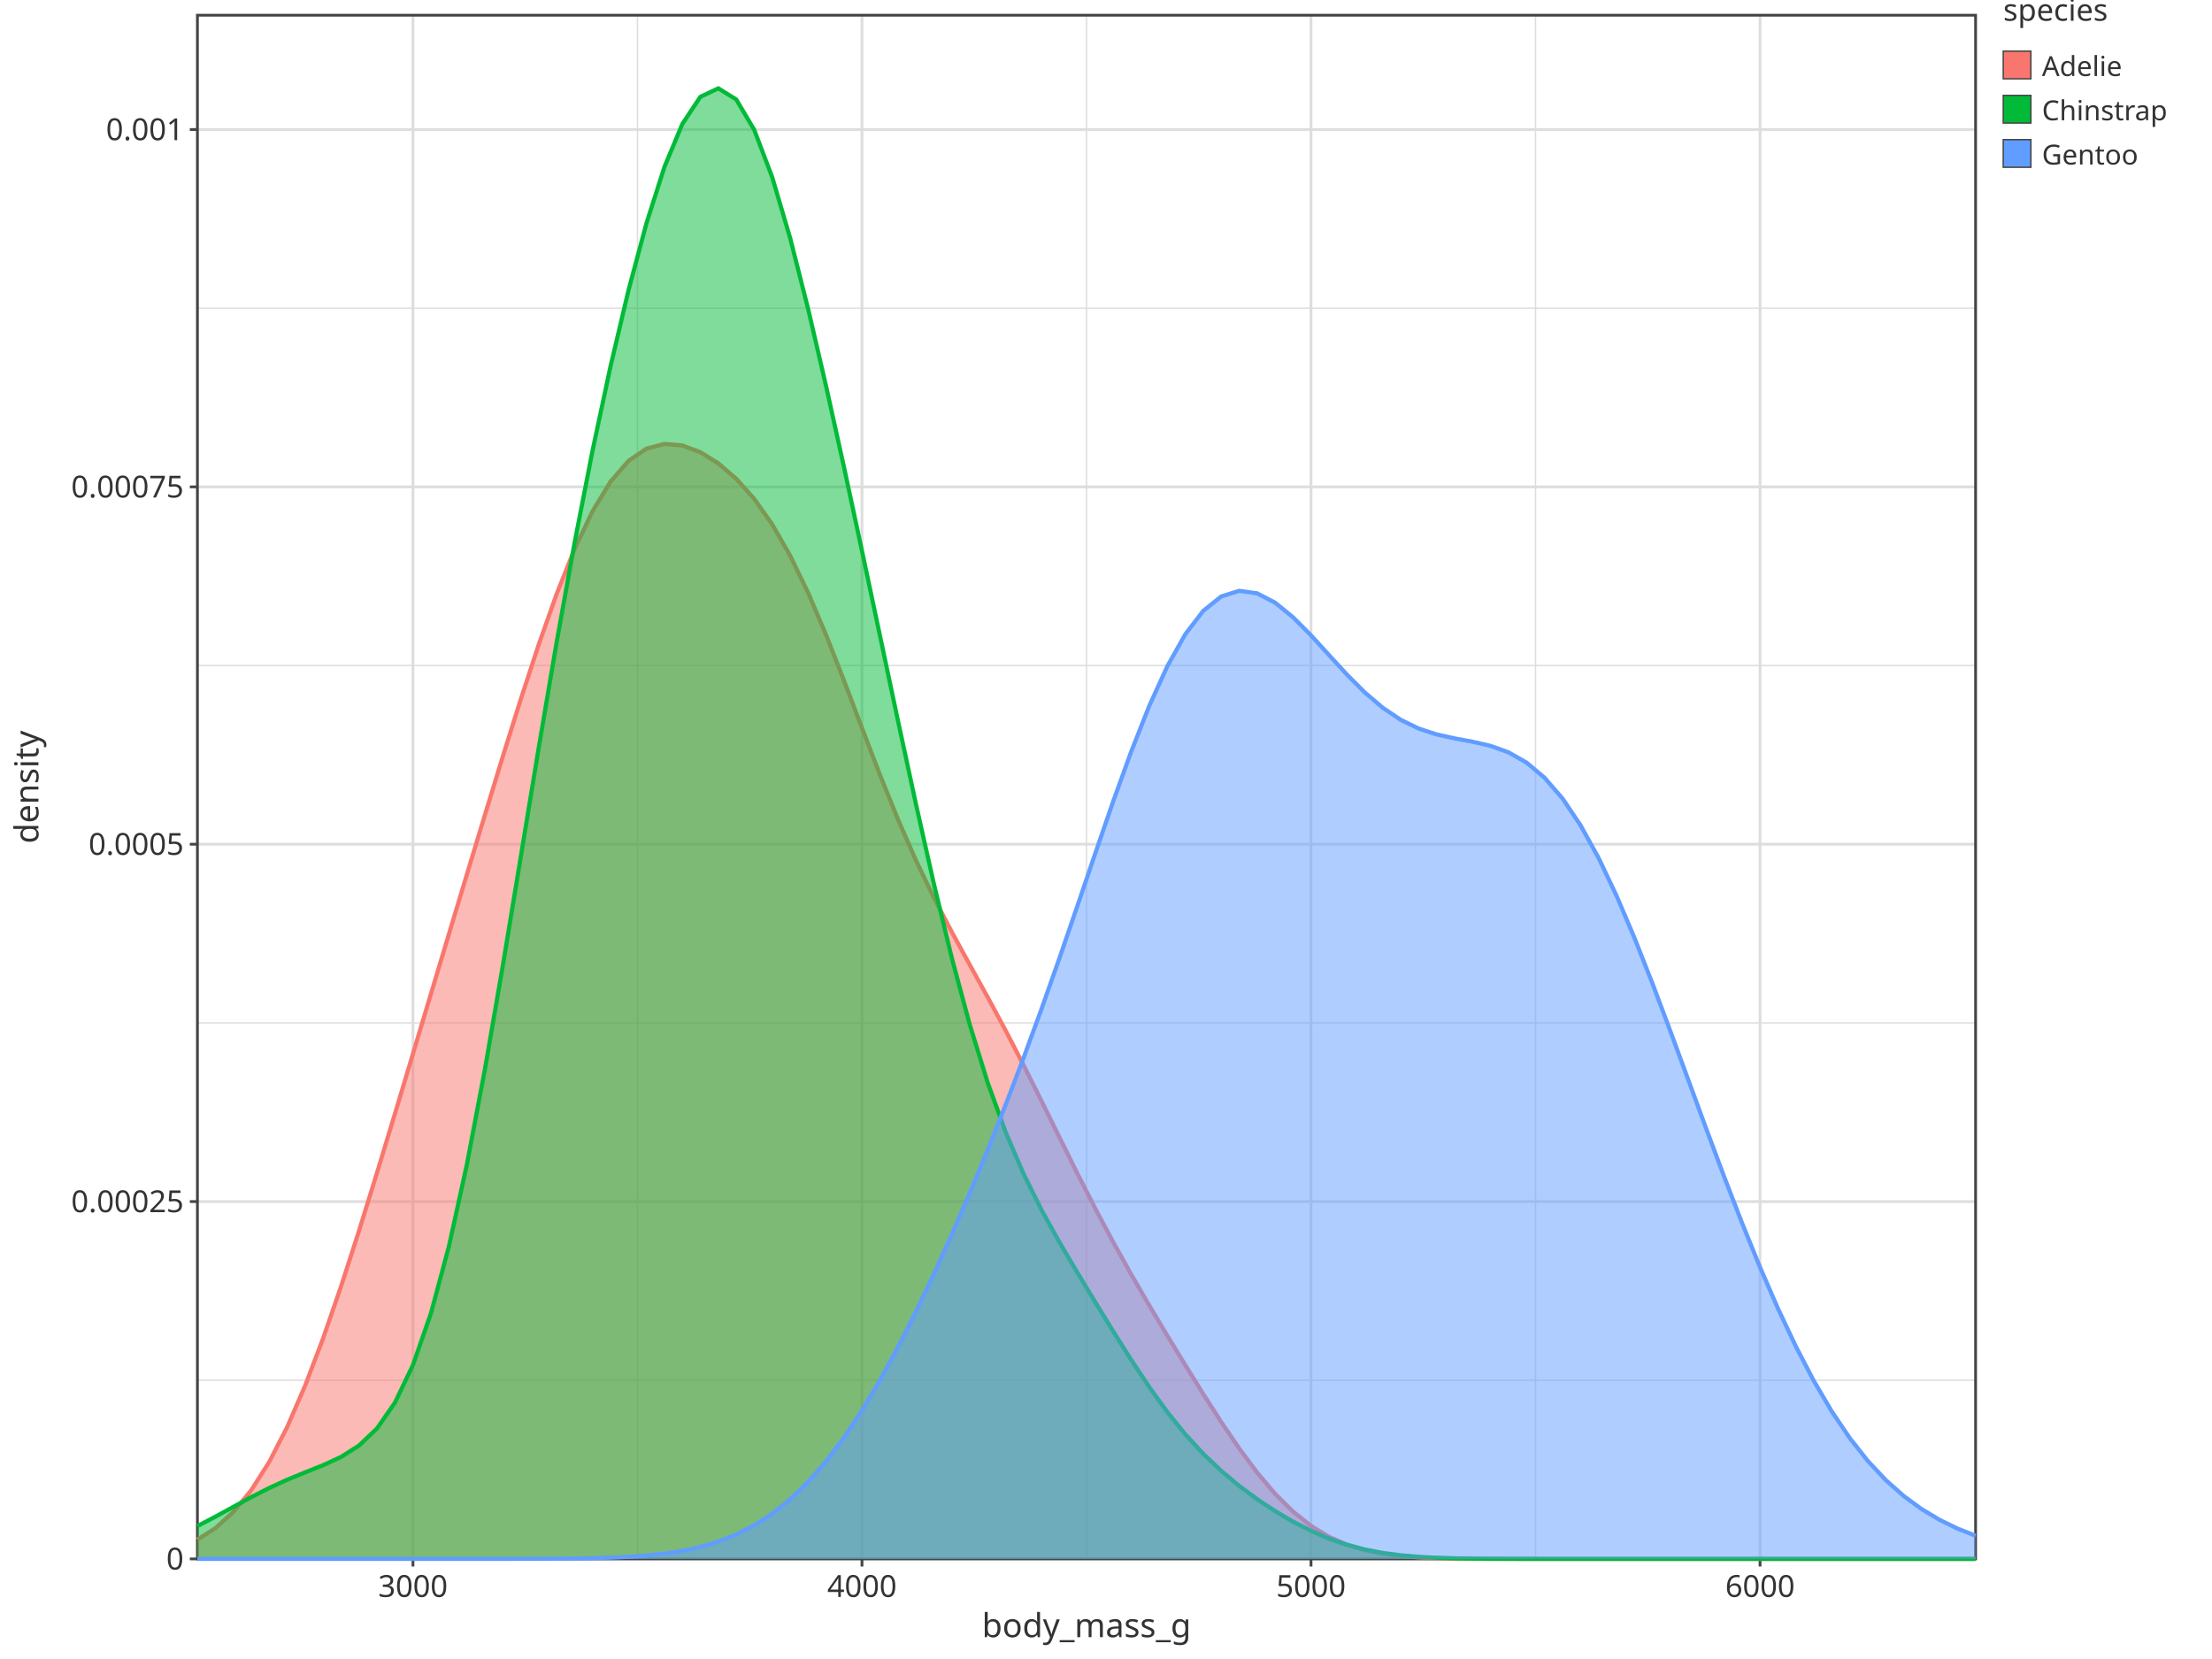
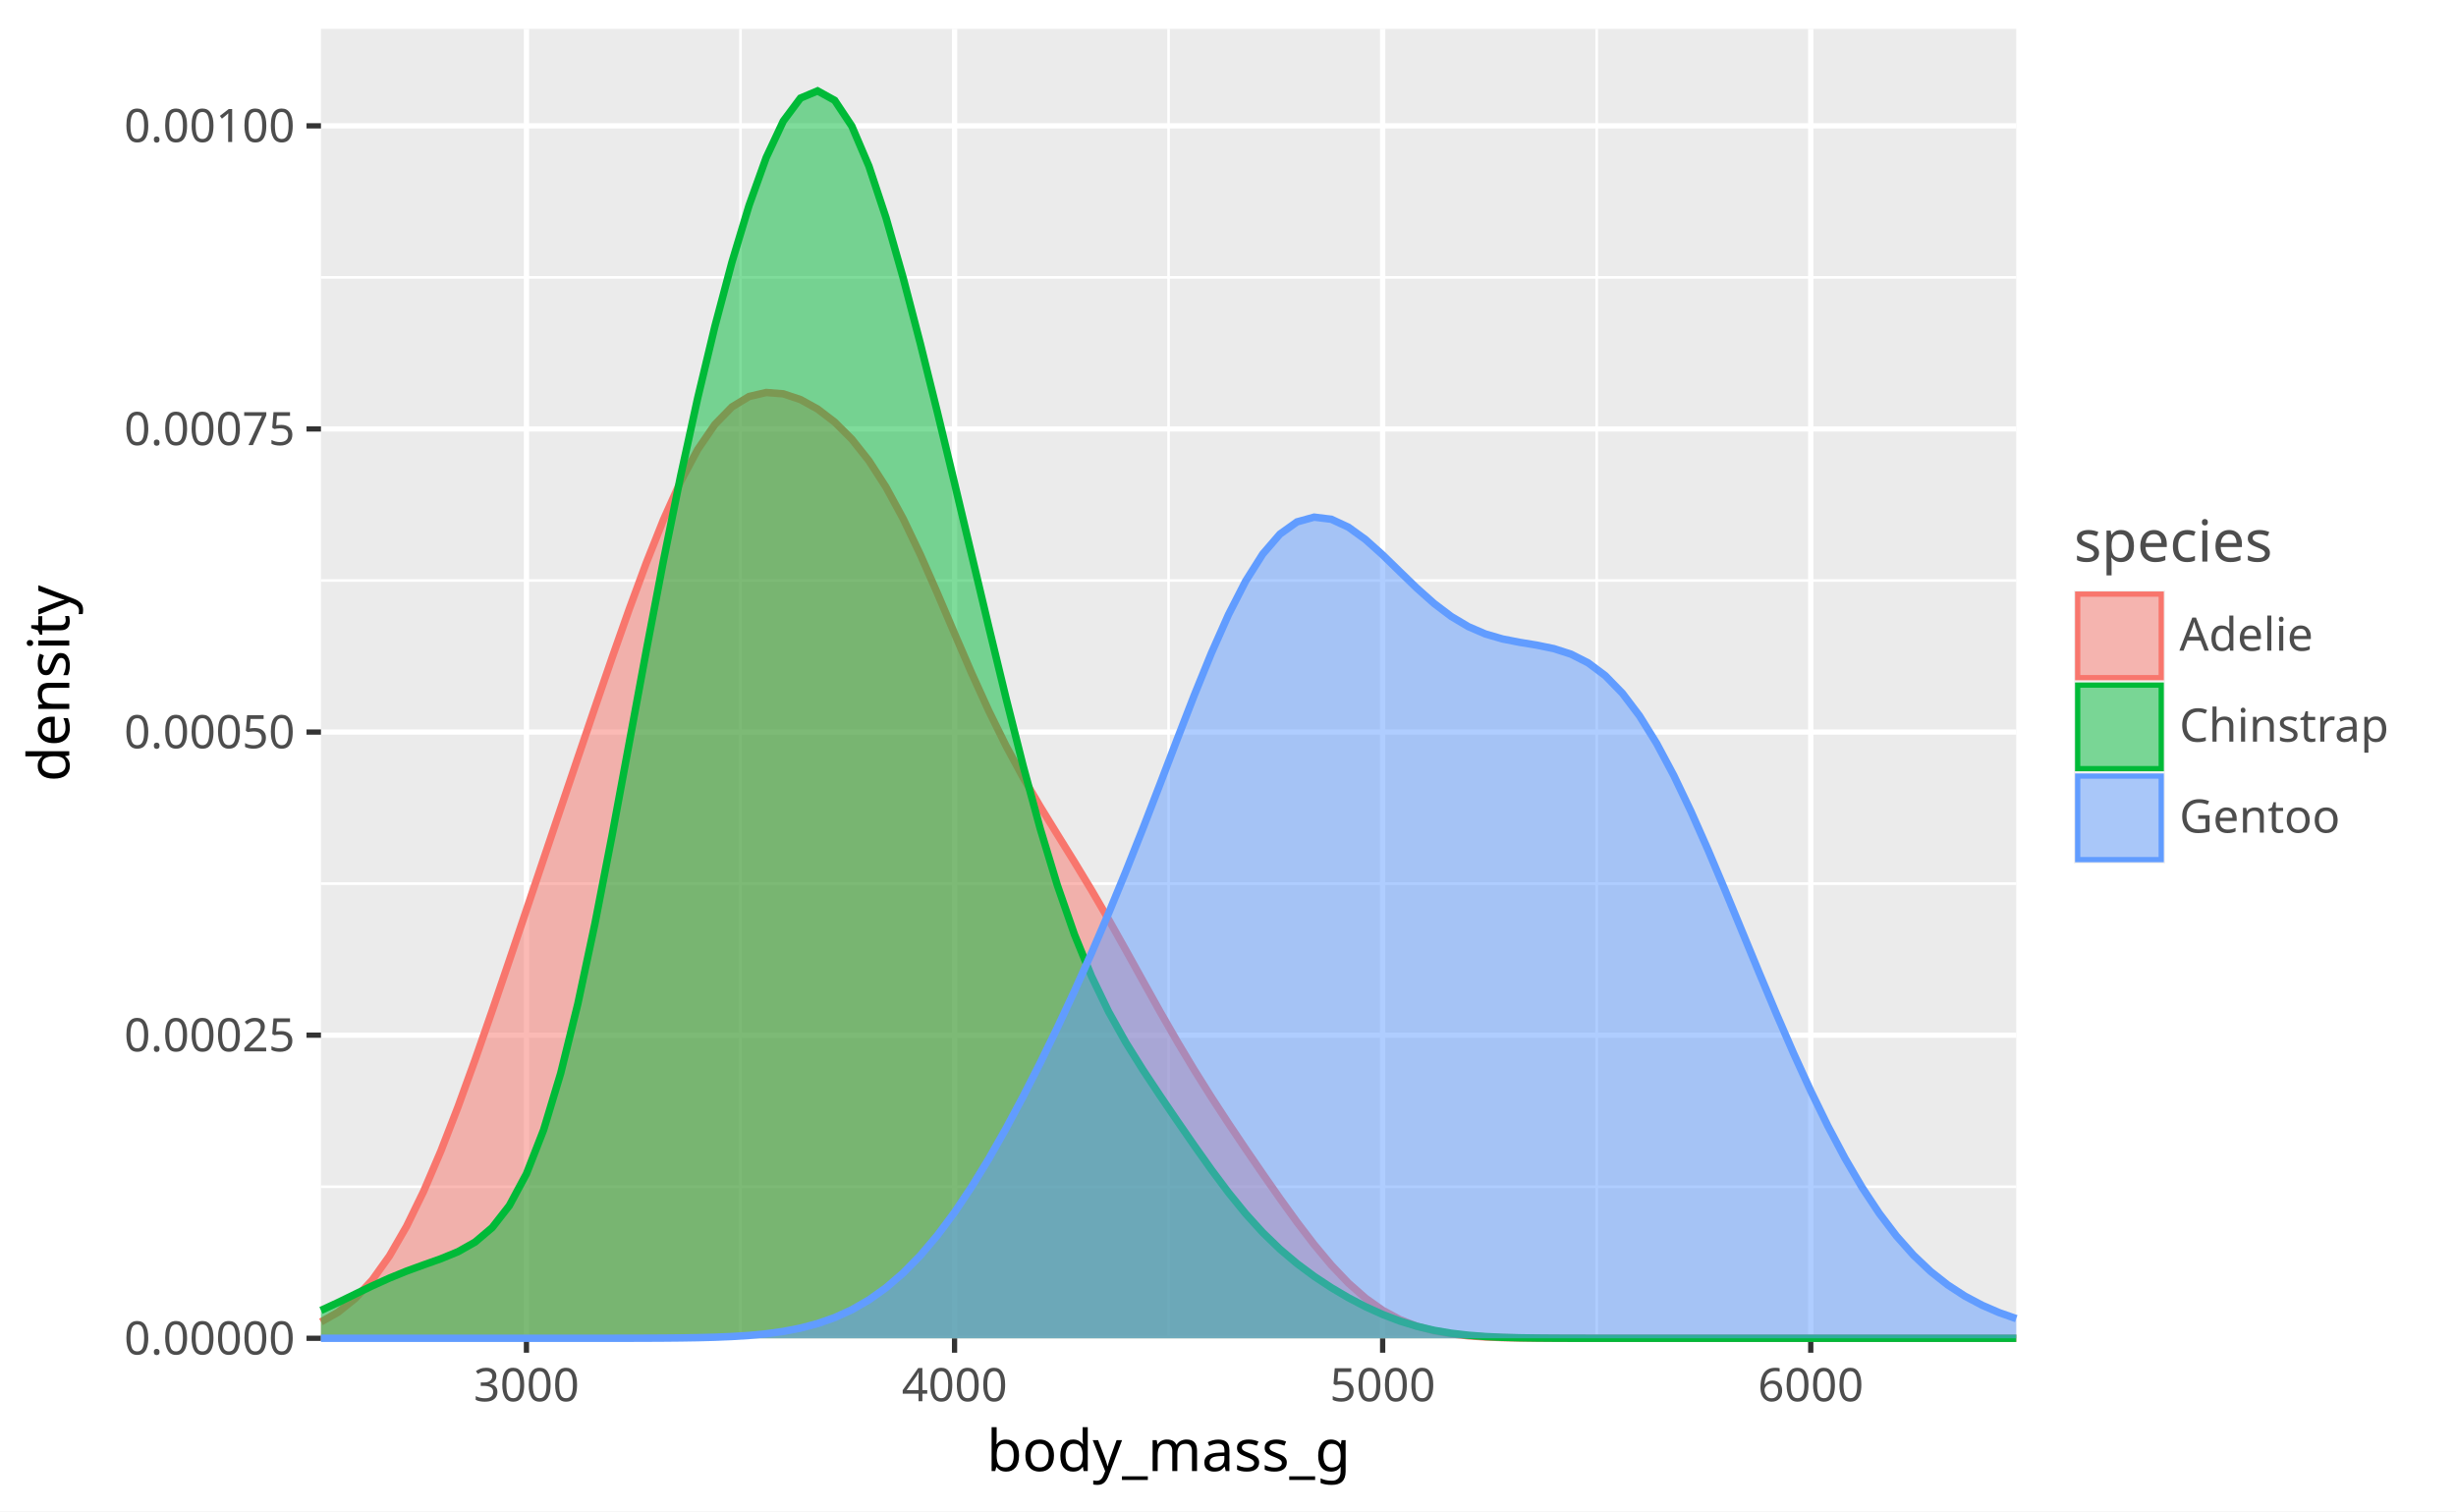
- <svg xmlns="http://www.w3.org/2000/svg" width="800" height="600" viewBox="0 0 800 600">
-   <rect x="0.0" y="0.0" width="800.0" height="600.0" fill="#ffffff" fill-opacity="1.0" stroke="none" />
-   <line x1="230.551" y1="5.5" x2="230.551" y2="563.8" stroke="#dddddd" stroke-width="0.5" />
-   <line x1="392.95" y1="5.5" x2="392.95" y2="563.8" stroke="#dddddd" stroke-width="0.5" />
-   <line x1="555.349" y1="5.5" x2="555.349" y2="563.8" stroke="#dddddd" stroke-width="0.5" />
-   <line x1="149.352" y1="5.5" x2="149.352" y2="563.8" stroke="#dddddd" stroke-width="1.0" />
-   <line x1="311.751" y1="5.5" x2="311.751" y2="563.8" stroke="#dddddd" stroke-width="1.0" />
-   <line x1="474.149" y1="5.5" x2="474.149" y2="563.8" stroke="#dddddd" stroke-width="1.0" />
-   <line x1="636.548" y1="5.5" x2="636.548" y2="563.8" stroke="#dddddd" stroke-width="1.0" />
-   <line x1="71.4" y1="499.18" x2="714.5" y2="499.18" stroke="#dddddd" stroke-width="0.5" />
-   <line x1="71.4" y1="369.941" x2="714.5" y2="369.941" stroke="#dddddd" stroke-width="0.5" />
-   <line x1="71.4" y1="240.702" x2="714.5" y2="240.702" stroke="#dddddd" stroke-width="0.5" />
-   <line x1="71.4" y1="111.463" x2="714.5" y2="111.463" stroke="#dddddd" stroke-width="0.5" />
-   <line x1="71.4" y1="563.8" x2="714.5" y2="563.8" stroke="#dddddd" stroke-width="1.0" />
-   <line x1="71.4" y1="434.561" x2="714.5" y2="434.561" stroke="#dddddd" stroke-width="1.0" />
-   <line x1="71.4" y1="305.322" x2="714.5" y2="305.322" stroke="#dddddd" stroke-width="1.0" />
-   <line x1="71.4" y1="176.082" x2="714.5" y2="176.082" stroke="#dddddd" stroke-width="1.0" />
-   <line x1="71.4" y1="46.843" x2="714.5" y2="46.843" stroke="#dddddd" stroke-width="1.0" />
-   <rect x="71.4" y="5.5" width="643.1" height="558.3" fill="#ffffff" fill-opacity="0.0" stroke="#444444" stroke-width="1.0" />
-   <line x1="149.352" y1="563.8" x2="149.352" y2="566.55" stroke="#444444" stroke-width="1.0" />
-   <text x="149.352" y="577.55" fill="#333333" font-size="11.0" font-family="sans-serif" text-anchor="middle">3000</text>
-   <line x1="311.751" y1="563.8" x2="311.751" y2="566.55" stroke="#444444" stroke-width="1.0" />
-   <text x="311.751" y="577.55" fill="#333333" font-size="11.0" font-family="sans-serif" text-anchor="middle">4000</text>
-   <line x1="474.149" y1="563.8" x2="474.149" y2="566.55" stroke="#444444" stroke-width="1.0" />
-   <text x="474.149" y="577.55" fill="#333333" font-size="11.0" font-family="sans-serif" text-anchor="middle">5000</text>
-   <line x1="636.548" y1="563.8" x2="636.548" y2="566.55" stroke="#444444" stroke-width="1.0" />
-   <text x="636.548" y="577.55" fill="#333333" font-size="11.0" font-family="sans-serif" text-anchor="middle">6000</text>
-   <line x1="71.4" y1="563.8" x2="68.65" y2="563.8" stroke="#444444" stroke-width="1.0" />
-   <text x="66.45" y="567.65" fill="#333333" font-size="11.0" font-family="sans-serif" text-anchor="end">0</text>
-   <line x1="71.4" y1="434.561" x2="68.65" y2="434.561" stroke="#444444" stroke-width="1.0" />
-   <text x="66.45" y="438.411" fill="#333333" font-size="11.0" font-family="sans-serif" text-anchor="end">0.00025</text>
-   <line x1="71.4" y1="305.322" x2="68.65" y2="305.322" stroke="#444444" stroke-width="1.0" />
-   <text x="66.45" y="309.172" fill="#333333" font-size="11.0" font-family="sans-serif" text-anchor="end">0.0005</text>
-   <line x1="71.4" y1="176.082" x2="68.65" y2="176.082" stroke="#444444" stroke-width="1.0" />
-   <text x="66.45" y="179.932" fill="#333333" font-size="11.0" font-family="sans-serif" text-anchor="end">0.00075</text>
-   <line x1="71.4" y1="46.843" x2="68.65" y2="46.843" stroke="#444444" stroke-width="1.0" />
-   <text x="66.45" y="50.693" fill="#333333" font-size="11.0" font-family="sans-serif" text-anchor="end">0.001</text>
-   <text x="392.95" y="592.1" fill="#333333" font-size="12.0" font-family="sans-serif" text-anchor="middle">body_mass_g</text>
-   <text x="13.9" y="284.65" fill="#333333" font-size="12.0" font-family="sans-serif" text-anchor="middle" transform="rotate(-90.0 13.9 284.65)">density</text>
-   <path d="M 71.4 556.82 L 77.896 552.688 L 84.392 546.834 L 90.888 538.92 L 97.384 528.698 L 103.88 516.063 L 110.376 501.081 L 116.872 483.994 L 123.368 465.174 L 129.864 445.07 L 136.36 424.125 L 142.856 402.716 L 149.352 381.114 L 155.847 359.474 L 162.343 337.863 L 168.839 316.309 L 175.335 294.861 L 181.831 273.653 L 188.327 252.948 L 194.823 233.159 L 201.319 214.825 L 207.815 198.542 L 214.311 184.866 L 220.807 174.199 L 227.303 166.701 L 233.799 162.262 L 240.295 160.549 L 246.791 161.115 L 253.287 163.545 L 259.783 167.575 L 266.279 173.158 L 272.775 180.434 L 279.271 189.636 L 285.767 200.949 L 292.263 214.371 L 298.759 229.632 L 305.255 246.193 L 311.751 263.322 L 318.246 280.243 L 324.742 296.306 L 331.238 311.119 L 337.734 324.626 L 344.23 337.079 L 350.726 348.934 L 357.222 360.691 L 363.718 372.745 L 370.214 385.283 L 376.71 398.258 L 383.206 411.441 L 389.702 424.525 L 396.198 437.234 L 402.694 449.409 L 409.19 461.034 L 415.686 472.207 L 422.182 483.07 L 428.678 493.724 L 435.174 504.17 L 441.67 514.284 L 448.166 523.844 L 454.662 532.583 L 461.158 540.256 L 467.654 546.701 L 474.149 551.865 L 480.645 555.807 L 487.141 558.669 L 493.637 560.647 L 500.133 561.946 L 506.629 562.758 L 513.125 563.24 L 519.621 563.513 L 526.117 563.659 L 532.613 563.734 L 539.109 563.771 L 545.605 563.787 L 552.101 563.795 L 558.597 563.798 L 565.093 563.799 L 571.589 563.8 L 578.085 563.8 L 584.581 563.8 L 591.077 563.8 L 597.573 563.8 L 604.069 563.8 L 610.565 563.8 L 617.061 563.8 L 623.557 563.8 L 630.053 563.8 L 636.548 563.8 L 643.044 563.8 L 649.54 563.8 L 656.036 563.8 L 662.532 563.8 L 669.028 563.8 L 675.524 563.8 L 682.02 563.8 L 688.516 563.8 L 695.012 563.8 L 701.508 563.8 L 708.004 563.8 L 714.5 563.8 L 714.5 563.8 L 71.4 563.8" fill="#F8766D" fill-opacity="0.5" stroke="none" />
-   <path d="M 71.4 556.82 L 77.896 552.688 L 84.392 546.834 L 90.888 538.92 L 97.384 528.698 L 103.88 516.063 L 110.376 501.081 L 116.872 483.994 L 123.368 465.174 L 129.864 445.07 L 136.36 424.125 L 142.856 402.716 L 149.352 381.114 L 155.847 359.474 L 162.343 337.863 L 168.839 316.309 L 175.335 294.861 L 181.831 273.653 L 188.327 252.948 L 194.823 233.159 L 201.319 214.825 L 207.815 198.542 L 214.311 184.866 L 220.807 174.199 L 227.303 166.701 L 233.799 162.262 L 240.295 160.549 L 246.791 161.115 L 253.287 163.545 L 259.783 167.575 L 266.279 173.158 L 272.775 180.434 L 279.271 189.636 L 285.767 200.949 L 292.263 214.371 L 298.759 229.632 L 305.255 246.193 L 311.751 263.322 L 318.246 280.243 L 324.742 296.306 L 331.238 311.119 L 337.734 324.626 L 344.23 337.079 L 350.726 348.934 L 357.222 360.691 L 363.718 372.745 L 370.214 385.283 L 376.71 398.258 L 383.206 411.441 L 389.702 424.525 L 396.198 437.234 L 402.694 449.409 L 409.19 461.034 L 415.686 472.207 L 422.182 483.07 L 428.678 493.724 L 435.174 504.17 L 441.67 514.284 L 448.166 523.844 L 454.662 532.583 L 461.158 540.256 L 467.654 546.701 L 474.149 551.865 L 480.645 555.807 L 487.141 558.669 L 493.637 560.647 L 500.133 561.946 L 506.629 562.758 L 513.125 563.24 L 519.621 563.513 L 526.117 563.659 L 532.613 563.734 L 539.109 563.771 L 545.605 563.787 L 552.101 563.795 L 558.597 563.798 L 565.093 563.799 L 571.589 563.8 L 578.085 563.8 L 584.581 563.8 L 591.077 563.8 L 597.573 563.8 L 604.069 563.8 L 610.565 563.8 L 617.061 563.8 L 623.557 563.8 L 630.053 563.8 L 636.548 563.8 L 643.044 563.8 L 649.54 563.8 L 656.036 563.8 L 662.532 563.8 L 669.028 563.8 L 675.524 563.8 L 682.02 563.8 L 688.516 563.8 L 695.012 563.8 L 701.508 563.8 L 708.004 563.8 L 714.5 563.8" fill="" fill-opacity="0.0" stroke="#F8766D" stroke-width="1.5" />
-   <path d="M 71.4 551.92 L 77.896 548.535 L 84.392 544.971 L 90.888 541.44 L 97.384 538.132 L 103.88 535.159 L 110.376 532.491 L 116.872 529.896 L 123.368 526.904 L 129.864 522.788 L 136.36 516.598 L 142.856 507.249 L 149.352 493.671 L 155.847 475.005 L 162.343 450.811 L 168.839 421.217 L 175.335 386.974 L 181.831 349.368 L 188.327 310.004 L 194.823 270.514 L 201.319 232.278 L 207.815 196.246 L 214.311 162.913 L 220.807 132.457 L 227.303 104.981 L 233.799 80.761 L 240.295 60.4 L 246.791 44.811 L 253.287 35.034 L 259.783 31.948 L 266.279 35.983 L 272.775 46.954 L 279.271 64.063 L 285.767 86.093 L 292.263 111.688 L 298.759 139.635 L 305.255 169.02 L 311.751 199.243 L 318.246 229.891 L 324.742 260.555 L 331.238 290.688 L 337.734 319.578 L 344.23 346.437 L 350.726 370.578 L 357.222 391.596 L 363.718 409.479 L 370.214 424.611 L 376.71 437.648 L 383.206 449.342 L 389.702 460.344 L 396.198 471.066 L 402.694 481.633 L 409.19 491.927 L 415.686 501.697 L 422.182 510.685 L 428.678 518.727 L 435.174 525.791 L 441.67 531.963 L 448.166 537.388 L 454.662 542.208 L 461.158 546.515 L 467.654 550.336 L 474.149 553.656 L 480.645 556.444 L 487.141 558.685 L 493.637 560.399 L 500.133 561.643 L 506.629 562.497 L 513.125 563.05 L 519.621 563.39 L 526.117 563.587 L 532.613 563.695 L 539.109 563.751 L 545.605 563.778 L 552.101 563.791 L 558.597 563.796 L 565.093 563.799 L 571.589 563.799 L 578.085 563.8 L 584.581 563.8 L 591.077 563.8 L 597.573 563.8 L 604.069 563.8 L 610.565 563.8 L 617.061 563.8 L 623.557 563.8 L 630.053 563.8 L 636.548 563.8 L 643.044 563.8 L 649.54 563.8 L 656.036 563.8 L 662.532 563.8 L 669.028 563.8 L 675.524 563.8 L 682.02 563.8 L 688.516 563.8 L 695.012 563.8 L 701.508 563.8 L 708.004 563.8 L 714.5 563.8 L 714.5 563.8 L 71.4 563.8" fill="#00BA38" fill-opacity="0.5" stroke="none" />
-   <path d="M 71.4 551.92 L 77.896 548.535 L 84.392 544.971 L 90.888 541.44 L 97.384 538.132 L 103.88 535.159 L 110.376 532.491 L 116.872 529.896 L 123.368 526.904 L 129.864 522.788 L 136.36 516.598 L 142.856 507.249 L 149.352 493.671 L 155.847 475.005 L 162.343 450.811 L 168.839 421.217 L 175.335 386.974 L 181.831 349.368 L 188.327 310.004 L 194.823 270.514 L 201.319 232.278 L 207.815 196.246 L 214.311 162.913 L 220.807 132.457 L 227.303 104.981 L 233.799 80.761 L 240.295 60.4 L 246.791 44.811 L 253.287 35.034 L 259.783 31.948 L 266.279 35.983 L 272.775 46.954 L 279.271 64.063 L 285.767 86.093 L 292.263 111.688 L 298.759 139.635 L 305.255 169.02 L 311.751 199.243 L 318.246 229.891 L 324.742 260.555 L 331.238 290.688 L 337.734 319.578 L 344.23 346.437 L 350.726 370.578 L 357.222 391.596 L 363.718 409.479 L 370.214 424.611 L 376.71 437.648 L 383.206 449.342 L 389.702 460.344 L 396.198 471.066 L 402.694 481.633 L 409.19 491.927 L 415.686 501.697 L 422.182 510.685 L 428.678 518.727 L 435.174 525.791 L 441.67 531.963 L 448.166 537.388 L 454.662 542.208 L 461.158 546.515 L 467.654 550.336 L 474.149 553.656 L 480.645 556.444 L 487.141 558.685 L 493.637 560.399 L 500.133 561.643 L 506.629 562.497 L 513.125 563.05 L 519.621 563.39 L 526.117 563.587 L 532.613 563.695 L 539.109 563.751 L 545.605 563.778 L 552.101 563.791 L 558.597 563.796 L 565.093 563.799 L 571.589 563.799 L 578.085 563.8 L 584.581 563.8 L 591.077 563.8 L 597.573 563.8 L 604.069 563.8 L 610.565 563.8 L 617.061 563.8 L 623.557 563.8 L 630.053 563.8 L 636.548 563.8 L 643.044 563.8 L 649.54 563.8 L 656.036 563.8 L 662.532 563.8 L 669.028 563.8 L 675.524 563.8 L 682.02 563.8 L 688.516 563.8 L 695.012 563.8 L 701.508 563.8 L 708.004 563.8 L 714.5 563.8" fill="" fill-opacity="0.0" stroke="#00BA38" stroke-width="1.5" />
-   <path d="M 71.4 563.8 L 77.896 563.8 L 84.392 563.8 L 90.888 563.8 L 97.384 563.8 L 103.88 563.8 L 110.376 563.8 L 116.872 563.8 L 123.368 563.8 L 129.864 563.8 L 136.36 563.8 L 142.856 563.8 L 149.352 563.8 L 155.847 563.8 L 162.343 563.799 L 168.839 563.798 L 175.335 563.795 L 181.831 563.79 L 188.327 563.779 L 194.823 563.758 L 201.319 563.72 L 207.815 563.652 L 214.311 563.537 L 220.807 563.347 L 227.303 563.044 L 233.799 562.578 L 240.295 561.883 L 246.791 560.877 L 253.287 559.465 L 259.783 557.537 L 266.279 554.973 L 272.775 551.65 L 279.271 547.445 L 285.767 542.245 L 292.263 535.957 L 298.759 528.515 L 305.255 519.891 L 311.751 510.098 L 318.246 499.19 L 324.742 487.257 L 331.238 474.412 L 337.734 460.769 L 344.23 446.423 L 350.726 431.433 L 357.222 415.81 L 363.718 399.525 L 370.214 382.534 L 376.71 364.813 L 383.206 346.413 L 389.702 327.502 L 396.198 308.401 L 402.694 289.578 L 409.19 271.627 L 415.686 255.203 L 422.182 240.945 L 428.678 229.396 L 435.174 220.929 L 441.67 215.711 L 448.166 213.686 L 454.662 214.586 L 461.158 217.965 L 467.654 223.249 L 474.149 229.786 L 480.645 236.906 L 487.141 243.982 L 493.637 250.479 L 500.133 256.008 L 506.629 260.356 L 513.125 263.506 L 519.621 265.628 L 526.117 267.058 L 532.613 268.258 L 539.109 269.76 L 545.605 272.11 L 552.101 275.812 L 558.597 281.275 L 565.093 288.771 L 571.589 298.417 L 578.085 310.165 L 584.581 323.821 L 591.077 339.076 L 597.573 355.547 L 604.069 372.818 L 610.565 390.486 L 617.061 408.177 L 623.557 425.564 L 630.053 442.367 L 636.548 458.347 L 643.044 473.301 L 649.54 487.06 L 656.036 499.498 L 662.532 510.534 L 669.028 520.147 L 675.524 528.373 L 682.02 535.302 L 688.516 541.062 L 695.012 545.805 L 701.508 549.687 L 708.004 552.849 L 714.5 555.415 L 714.5 563.8 L 71.4 563.8" fill="#619CFF" fill-opacity="0.5" stroke="none" />
-   <path d="M 71.4 563.8 L 77.896 563.8 L 84.392 563.8 L 90.888 563.8 L 97.384 563.8 L 103.88 563.8 L 110.376 563.8 L 116.872 563.8 L 123.368 563.8 L 129.864 563.8 L 136.36 563.8 L 142.856 563.8 L 149.352 563.8 L 155.847 563.8 L 162.343 563.799 L 168.839 563.798 L 175.335 563.795 L 181.831 563.79 L 188.327 563.779 L 194.823 563.758 L 201.319 563.72 L 207.815 563.652 L 214.311 563.537 L 220.807 563.347 L 227.303 563.044 L 233.799 562.578 L 240.295 561.883 L 246.791 560.877 L 253.287 559.465 L 259.783 557.537 L 266.279 554.973 L 272.775 551.65 L 279.271 547.445 L 285.767 542.245 L 292.263 535.957 L 298.759 528.515 L 305.255 519.891 L 311.751 510.098 L 318.246 499.19 L 324.742 487.257 L 331.238 474.412 L 337.734 460.769 L 344.23 446.423 L 350.726 431.433 L 357.222 415.81 L 363.718 399.525 L 370.214 382.534 L 376.71 364.813 L 383.206 346.413 L 389.702 327.502 L 396.198 308.401 L 402.694 289.578 L 409.19 271.627 L 415.686 255.203 L 422.182 240.945 L 428.678 229.396 L 435.174 220.929 L 441.67 215.711 L 448.166 213.686 L 454.662 214.586 L 461.158 217.965 L 467.654 223.249 L 474.149 229.786 L 480.645 236.906 L 487.141 243.982 L 493.637 250.479 L 500.133 256.008 L 506.629 260.356 L 513.125 263.506 L 519.621 265.628 L 526.117 267.058 L 532.613 268.258 L 539.109 269.76 L 545.605 272.11 L 552.101 275.812 L 558.597 281.275 L 565.093 288.771 L 571.589 298.417 L 578.085 310.165 L 584.581 323.821 L 591.077 339.076 L 597.573 355.547 L 604.069 372.818 L 610.565 390.486 L 617.061 408.177 L 623.557 425.564 L 630.053 442.367 L 636.548 458.347 L 643.044 473.301 L 649.54 487.06 L 656.036 499.498 L 662.532 510.534 L 669.028 520.147 L 675.524 528.373 L 682.02 535.302 L 688.516 541.062 L 695.012 545.805 L 701.508 549.687 L 708.004 552.849 L 714.5 555.415" fill="" fill-opacity="0.0" stroke="#619CFF" stroke-width="1.5" />
-   <text x="724.5" y="7.5" fill="#333333" font-size="11.0" font-family="sans-serif" text-anchor="start">species</text>
-   <rect x="724.5" y="18.5" width="10.0" height="10.0" fill="#F8766D" fill-opacity="1.0" stroke="#444444" stroke-width="0.5" />
-   <text x="738.5" y="27.5" fill="#333333" font-size="10.0" font-family="sans-serif" text-anchor="start">Adelie</text>
-   <rect x="724.5" y="34.5" width="10.0" height="10.0" fill="#00BA38" fill-opacity="1.0" stroke="#444444" stroke-width="0.5" />
-   <text x="738.5" y="43.5" fill="#333333" font-size="10.0" font-family="sans-serif" text-anchor="start">Chinstrap</text>
-   <rect x="724.5" y="50.5" width="10.0" height="10.0" fill="#619CFF" fill-opacity="1.0" stroke="#444444" stroke-width="0.5" />
-   <text x="738.5" y="59.5" fill="#333333" font-size="10.0" font-family="sans-serif" text-anchor="start">Gentoo</text>
+ <svg xmlns="http://www.w3.org/2000/svg" width="624" height="384" viewBox="0 0 624 384">
+   <rect x="0.0" y="0.0" width="624.0" height="384.0" fill="#ffffff" fill-opacity="1.0" stroke="none" />
+   <rect x="81.547" y="7.333" width="430.723" height="332.667" fill="#ebebeb" fill-opacity="1.0" stroke="none" />
+   <line x1="188.14" y1="7.333" x2="188.14" y2="340.0" stroke="#ffffff" stroke-width="0.667" />
+   <line x1="296.908" y1="7.333" x2="296.908" y2="340.0" stroke="#ffffff" stroke-width="0.667" />
+   <line x1="405.677" y1="7.333" x2="405.677" y2="340.0" stroke="#ffffff" stroke-width="0.667" />
+   <line x1="133.756" y1="7.333" x2="133.756" y2="340.0" stroke="#ffffff" stroke-width="1.333" />
+   <line x1="242.524" y1="7.333" x2="242.524" y2="340.0" stroke="#ffffff" stroke-width="1.333" />
+   <line x1="351.293" y1="7.333" x2="351.293" y2="340.0" stroke="#ffffff" stroke-width="1.333" />
+   <line x1="460.061" y1="7.333" x2="460.061" y2="340.0" stroke="#ffffff" stroke-width="1.333" />
+   <line x1="81.547" y1="301.496" x2="512.27" y2="301.496" stroke="#ffffff" stroke-width="0.667" />
+   <line x1="81.547" y1="224.488" x2="512.27" y2="224.488" stroke="#ffffff" stroke-width="0.667" />
+   <line x1="81.547" y1="147.48" x2="512.27" y2="147.48" stroke="#ffffff" stroke-width="0.667" />
+   <line x1="81.547" y1="70.472" x2="512.27" y2="70.472" stroke="#ffffff" stroke-width="0.667" />
+   <line x1="81.547" y1="340.0" x2="512.27" y2="340.0" stroke="#ffffff" stroke-width="1.333" />
+   <line x1="81.547" y1="262.992" x2="512.27" y2="262.992" stroke="#ffffff" stroke-width="1.333" />
+   <line x1="81.547" y1="185.984" x2="512.27" y2="185.984" stroke="#ffffff" stroke-width="1.333" />
+   <line x1="81.547" y1="108.976" x2="512.27" y2="108.976" stroke="#ffffff" stroke-width="1.333" />
+   <line x1="81.547" y1="31.968" x2="512.27" y2="31.968" stroke="#ffffff" stroke-width="1.333" />
+   <line x1="133.756" y1="340.0" x2="133.756" y2="343.667" stroke="#333333" stroke-width="1.333" />
+   <text x="133.756" y="355.987" fill="#4d4d4d" font-size="11.733" font-family="sans-serif" text-anchor="middle">3000</text>
+   <line x1="242.524" y1="340.0" x2="242.524" y2="343.667" stroke="#333333" stroke-width="1.333" />
+   <text x="242.524" y="355.987" fill="#4d4d4d" font-size="11.733" font-family="sans-serif" text-anchor="middle">4000</text>
+   <line x1="351.293" y1="340.0" x2="351.293" y2="343.667" stroke="#333333" stroke-width="1.333" />
+   <text x="351.293" y="355.987" fill="#4d4d4d" font-size="11.733" font-family="sans-serif" text-anchor="middle">5000</text>
+   <line x1="460.061" y1="340.0" x2="460.061" y2="343.667" stroke="#333333" stroke-width="1.333" />
+   <text x="460.061" y="355.987" fill="#4d4d4d" font-size="11.733" font-family="sans-serif" text-anchor="middle">6000</text>
+   <line x1="81.547" y1="340.0" x2="77.88" y2="340.0" stroke="#333333" stroke-width="1.333" />
+   <text x="74.947" y="344.107" fill="#4d4d4d" font-size="11.733" font-family="sans-serif" text-anchor="end">0.00000</text>
+   <line x1="81.547" y1="262.992" x2="77.88" y2="262.992" stroke="#333333" stroke-width="1.333" />
+   <text x="74.947" y="267.099" fill="#4d4d4d" font-size="11.733" font-family="sans-serif" text-anchor="end">0.00025</text>
+   <line x1="81.547" y1="185.984" x2="77.88" y2="185.984" stroke="#333333" stroke-width="1.333" />
+   <text x="74.947" y="190.091" fill="#4d4d4d" font-size="11.733" font-family="sans-serif" text-anchor="end">0.00050</text>
+   <line x1="81.547" y1="108.976" x2="77.88" y2="108.976" stroke="#333333" stroke-width="1.333" />
+   <text x="74.947" y="113.083" fill="#4d4d4d" font-size="11.733" font-family="sans-serif" text-anchor="end">0.00075</text>
+   <line x1="81.547" y1="31.968" x2="77.88" y2="31.968" stroke="#333333" stroke-width="1.333" />
+   <text x="74.947" y="36.075" fill="#4d4d4d" font-size="11.733" font-family="sans-serif" text-anchor="end">0.00100</text>
+   <text x="296.908" y="373.733" fill="#000000" font-size="14.667" font-family="sans-serif" text-anchor="middle">body_mass_g</text>
+   <text x="17.6" y="173.667" fill="#000000" font-size="14.667" font-family="sans-serif" text-anchor="middle" transform="rotate(-90.0 17.6 173.6667)">density</text>
+   <path d="M 81.547 335.841 L 85.897 333.379 L 90.248 329.89 L 94.599 325.175 L 98.95 319.084 L 103.3 311.555 L 107.651 302.629 L 112.002 292.447 L 116.353 281.233 L 120.703 269.254 L 125.054 256.773 L 129.405 244.017 L 133.756 231.145 L 138.106 218.251 L 142.457 205.374 L 146.808 192.531 L 151.159 179.751 L 155.509 167.114 L 159.86 154.777 L 164.211 142.986 L 168.561 132.061 L 172.912 122.359 L 177.263 114.21 L 181.614 107.854 L 185.964 103.386 L 190.315 100.741 L 194.666 99.72 L 199.017 100.058 L 203.367 101.505 L 207.718 103.907 L 212.069 107.233 L 216.42 111.569 L 220.77 117.052 L 225.121 123.793 L 229.472 131.79 L 233.823 140.884 L 238.173 150.752 L 242.524 160.958 L 246.875 171.041 L 251.226 180.612 L 255.576 189.438 L 259.927 197.486 L 264.278 204.907 L 268.628 211.971 L 272.979 218.976 L 277.33 226.159 L 281.681 233.629 L 286.031 241.361 L 290.382 249.216 L 294.733 257.012 L 299.084 264.585 L 303.434 271.839 L 307.785 278.766 L 312.136 285.424 L 316.487 291.897 L 320.837 298.245 L 325.188 304.469 L 329.539 310.496 L 333.89 316.192 L 338.24 321.399 L 342.591 325.971 L 346.942 329.811 L 351.293 332.889 L 355.643 335.237 L 359.994 336.943 L 364.345 338.121 L 368.696 338.895 L 373.046 339.379 L 377.397 339.666 L 381.748 339.829 L 386.098 339.916 L 390.449 339.961 L 394.8 339.982 L 399.151 339.993 L 403.501 339.997 L 407.852 339.999 L 412.203 340 L 416.554 340 L 420.904 340 L 425.255 340 L 429.606 340 L 433.957 340 L 438.307 340 L 442.658 340 L 447.009 340 L 451.36 340 L 455.71 340 L 460.061 340 L 464.412 340 L 468.763 340 L 473.113 340 L 477.464 340 L 481.815 340 L 486.165 340.0 L 490.516 340.0 L 494.867 340.0 L 499.218 340.0 L 503.568 340.0 L 507.919 340.0 L 512.27 340.0 L 512.27 340.0 L 81.547 340.0" fill="#F8766D" fill-opacity="0.5" stroke="none" />
+   <path d="M 81.547 335.841 L 85.897 333.379 L 90.248 329.89 L 94.599 325.175 L 98.95 319.084 L 103.3 311.555 L 107.651 302.629 L 112.002 292.447 L 116.353 281.233 L 120.703 269.254 L 125.054 256.773 L 129.405 244.017 L 133.756 231.145 L 138.106 218.251 L 142.457 205.374 L 146.808 192.531 L 151.159 179.751 L 155.509 167.114 L 159.86 154.777 L 164.211 142.986 L 168.561 132.061 L 172.912 122.359 L 177.263 114.21 L 181.614 107.854 L 185.964 103.386 L 190.315 100.741 L 194.666 99.72 L 199.017 100.058 L 203.367 101.505 L 207.718 103.907 L 212.069 107.233 L 216.42 111.569 L 220.77 117.052 L 225.121 123.793 L 229.472 131.79 L 233.823 140.884 L 238.173 150.752 L 242.524 160.958 L 246.875 171.041 L 251.226 180.612 L 255.576 189.438 L 259.927 197.486 L 264.278 204.907 L 268.628 211.971 L 272.979 218.976 L 277.33 226.159 L 281.681 233.629 L 286.031 241.361 L 290.382 249.216 L 294.733 257.012 L 299.084 264.585 L 303.434 271.839 L 307.785 278.766 L 312.136 285.424 L 316.487 291.897 L 320.837 298.245 L 325.188 304.469 L 329.539 310.496 L 333.89 316.192 L 338.24 321.399 L 342.591 325.971 L 346.942 329.811 L 351.293 332.889 L 355.643 335.237 L 359.994 336.943 L 364.345 338.121 L 368.696 338.895 L 373.046 339.379 L 377.397 339.666 L 381.748 339.829 L 386.098 339.916 L 390.449 339.961 L 394.8 339.982 L 399.151 339.993 L 403.501 339.997 L 407.852 339.999 L 412.203 340 L 416.554 340 L 420.904 340 L 425.255 340 L 429.606 340 L 433.957 340 L 438.307 340 L 442.658 340 L 447.009 340 L 451.36 340 L 455.71 340 L 460.061 340 L 464.412 340 L 468.763 340 L 473.113 340 L 477.464 340 L 481.815 340 L 486.165 340.0 L 490.516 340.0 L 494.867 340.0 L 499.218 340.0 L 503.568 340.0 L 507.919 340.0 L 512.27 340.0" fill="" fill-opacity="0.0" stroke="#F8766D" stroke-width="1.89" />
+   <path d="M 81.547 332.921 L 85.897 330.904 L 90.248 328.781 L 94.599 326.677 L 98.95 324.706 L 103.3 322.934 L 107.651 321.344 L 112.002 319.798 L 116.353 318.015 L 120.703 315.563 L 125.054 311.874 L 129.405 306.304 L 133.756 298.213 L 138.106 287.091 L 142.457 272.675 L 146.808 255.041 L 151.159 234.637 L 155.509 212.23 L 159.86 188.774 L 164.211 165.243 L 168.561 142.46 L 172.912 120.991 L 177.263 101.129 L 181.614 82.982 L 185.964 66.609 L 190.315 52.178 L 194.666 40.046 L 199.017 30.757 L 203.367 24.931 L 207.718 23.093 L 212.069 25.497 L 216.42 32.034 L 220.77 42.228 L 225.121 55.355 L 229.472 70.606 L 233.823 87.258 L 238.173 104.768 L 242.524 122.776 L 246.875 141.038 L 251.226 159.309 L 255.576 177.265 L 259.927 194.479 L 264.278 210.483 L 268.628 224.867 L 272.979 237.391 L 277.33 248.047 L 281.681 257.063 L 286.031 264.831 L 290.382 271.799 L 294.733 278.355 L 299.084 284.744 L 303.434 291.04 L 307.785 297.174 L 312.136 302.995 L 316.487 308.351 L 320.837 313.143 L 325.188 317.352 L 329.539 321.029 L 333.89 324.262 L 338.24 327.134 L 342.591 329.7 L 346.942 331.978 L 351.293 333.956 L 355.643 335.617 L 359.994 336.952 L 364.345 337.974 L 368.696 338.715 L 373.046 339.223 L 377.397 339.553 L 381.748 339.756 L 386.098 339.873 L 390.449 339.937 L 394.8 339.971 L 399.151 339.987 L 403.501 339.994 L 407.852 339.998 L 412.203 339.999 L 416.554 340 L 420.904 340 L 425.255 340 L 429.606 340 L 433.957 340 L 438.307 340 L 442.658 340 L 447.009 340 L 451.36 340 L 455.71 340 L 460.061 340 L 464.412 340 L 468.763 340 L 473.113 340 L 477.464 340 L 481.815 340 L 486.165 340 L 490.516 340.0 L 494.867 340.0 L 499.218 340.0 L 503.568 340.0 L 507.919 340.0 L 512.27 340.0 L 512.27 340.0 L 81.547 340.0" fill="#00BA38" fill-opacity="0.5" stroke="none" />
+   <path d="M 81.547 332.921 L 85.897 330.904 L 90.248 328.781 L 94.599 326.677 L 98.95 324.706 L 103.3 322.934 L 107.651 321.344 L 112.002 319.798 L 116.353 318.015 L 120.703 315.563 L 125.054 311.874 L 129.405 306.304 L 133.756 298.213 L 138.106 287.091 L 142.457 272.675 L 146.808 255.041 L 151.159 234.637 L 155.509 212.23 L 159.86 188.774 L 164.211 165.243 L 168.561 142.46 L 172.912 120.991 L 177.263 101.129 L 181.614 82.982 L 185.964 66.609 L 190.315 52.178 L 194.666 40.046 L 199.017 30.757 L 203.367 24.931 L 207.718 23.093 L 212.069 25.497 L 216.42 32.034 L 220.77 42.228 L 225.121 55.355 L 229.472 70.606 L 233.823 87.258 L 238.173 104.768 L 242.524 122.776 L 246.875 141.038 L 251.226 159.309 L 255.576 177.265 L 259.927 194.479 L 264.278 210.483 L 268.628 224.867 L 272.979 237.391 L 277.33 248.047 L 281.681 257.063 L 286.031 264.831 L 290.382 271.799 L 294.733 278.355 L 299.084 284.744 L 303.434 291.04 L 307.785 297.174 L 312.136 302.995 L 316.487 308.351 L 320.837 313.143 L 325.188 317.352 L 329.539 321.029 L 333.89 324.262 L 338.24 327.134 L 342.591 329.7 L 346.942 331.978 L 351.293 333.956 L 355.643 335.617 L 359.994 336.952 L 364.345 337.974 L 368.696 338.715 L 373.046 339.223 L 377.397 339.553 L 381.748 339.756 L 386.098 339.873 L 390.449 339.937 L 394.8 339.971 L 399.151 339.987 L 403.501 339.994 L 407.852 339.998 L 412.203 339.999 L 416.554 340 L 420.904 340 L 425.255 340 L 429.606 340 L 433.957 340 L 438.307 340 L 442.658 340 L 447.009 340 L 451.36 340 L 455.71 340 L 460.061 340 L 464.412 340 L 468.763 340 L 473.113 340 L 477.464 340 L 481.815 340 L 486.165 340 L 490.516 340.0 L 494.867 340.0 L 499.218 340.0 L 503.568 340.0 L 507.919 340.0 L 512.27 340.0" fill="" fill-opacity="0.0" stroke="#00BA38" stroke-width="1.89" />
+   <path d="M 81.547 340 L 85.897 340 L 90.248 340 L 94.599 340 L 98.95 340 L 103.3 340 L 107.651 340 L 112.002 340 L 116.353 340 L 120.703 340 L 125.054 340 L 129.405 340 L 133.756 340 L 138.106 340 L 142.457 339.999 L 146.808 339.999 L 151.159 339.997 L 155.509 339.994 L 159.86 339.987 L 164.211 339.975 L 168.561 339.952 L 172.912 339.912 L 177.263 339.843 L 181.614 339.73 L 185.964 339.55 L 190.315 339.272 L 194.666 338.858 L 199.017 338.258 L 203.367 337.417 L 207.718 336.268 L 212.069 334.741 L 216.42 332.76 L 220.77 330.255 L 225.121 327.156 L 229.472 323.41 L 233.823 318.975 L 238.173 313.837 L 242.524 308.001 L 246.875 301.502 L 251.226 294.392 L 255.576 286.738 L 259.927 278.608 L 264.278 270.06 L 268.628 261.128 L 272.979 251.819 L 277.33 242.116 L 281.681 231.991 L 286.031 221.432 L 290.382 210.468 L 294.733 199.201 L 299.084 187.819 L 303.434 176.603 L 307.785 165.907 L 312.136 156.12 L 316.487 147.625 L 320.837 140.743 L 325.188 135.698 L 329.539 132.589 L 333.89 131.383 L 338.24 131.918 L 342.591 133.932 L 346.942 137.08 L 351.293 140.975 L 355.643 145.218 L 359.994 149.434 L 364.345 153.306 L 368.696 156.6 L 373.046 159.191 L 377.397 161.068 L 381.748 162.332 L 386.098 163.185 L 390.449 163.899 L 394.8 164.794 L 399.151 166.195 L 403.501 168.401 L 407.852 171.655 L 412.203 176.122 L 416.554 181.87 L 420.904 188.87 L 425.255 197.007 L 429.606 206.097 L 433.957 215.911 L 438.307 226.202 L 442.658 236.73 L 447.009 247.271 L 451.36 257.631 L 455.71 267.644 L 460.061 277.165 L 464.412 286.076 L 468.763 294.274 L 473.113 301.685 L 477.464 308.261 L 481.815 313.989 L 486.165 318.891 L 490.516 323.019 L 494.867 326.451 L 499.218 329.278 L 503.568 331.591 L 507.919 333.475 L 512.27 335.004 L 512.27 340.0 L 81.547 340.0" fill="#619CFF" fill-opacity="0.5" stroke="none" />
+   <path d="M 81.547 340 L 85.897 340 L 90.248 340 L 94.599 340 L 98.95 340 L 103.3 340 L 107.651 340 L 112.002 340 L 116.353 340 L 120.703 340 L 125.054 340 L 129.405 340 L 133.756 340 L 138.106 340 L 142.457 339.999 L 146.808 339.999 L 151.159 339.997 L 155.509 339.994 L 159.86 339.987 L 164.211 339.975 L 168.561 339.952 L 172.912 339.912 L 177.263 339.843 L 181.614 339.73 L 185.964 339.55 L 190.315 339.272 L 194.666 338.858 L 199.017 338.258 L 203.367 337.417 L 207.718 336.268 L 212.069 334.741 L 216.42 332.76 L 220.77 330.255 L 225.121 327.156 L 229.472 323.41 L 233.823 318.975 L 238.173 313.837 L 242.524 308.001 L 246.875 301.502 L 251.226 294.392 L 255.576 286.738 L 259.927 278.608 L 264.278 270.06 L 268.628 261.128 L 272.979 251.819 L 277.33 242.116 L 281.681 231.991 L 286.031 221.432 L 290.382 210.468 L 294.733 199.201 L 299.084 187.819 L 303.434 176.603 L 307.785 165.907 L 312.136 156.12 L 316.487 147.625 L 320.837 140.743 L 325.188 135.698 L 329.539 132.589 L 333.89 131.383 L 338.24 131.918 L 342.591 133.932 L 346.942 137.08 L 351.293 140.975 L 355.643 145.218 L 359.994 149.434 L 364.345 153.306 L 368.696 156.6 L 373.046 159.191 L 377.397 161.068 L 381.748 162.332 L 386.098 163.185 L 390.449 163.899 L 394.8 164.794 L 399.151 166.195 L 403.501 168.401 L 407.852 171.655 L 412.203 176.122 L 416.554 181.87 L 420.904 188.87 L 425.255 197.007 L 429.606 206.097 L 433.957 215.911 L 438.307 226.202 L 442.658 236.73 L 447.009 247.271 L 451.36 257.631 L 455.71 267.644 L 460.061 277.165 L 464.412 286.076 L 468.763 294.274 L 473.113 301.685 L 477.464 308.261 L 481.815 313.989 L 486.165 318.891 L 490.516 323.019 L 494.867 326.451 L 499.218 329.278 L 503.568 331.591 L 507.919 333.475 L 512.27 335.004" fill="" fill-opacity="0.0" stroke="#619CFF" stroke-width="1.89" />
+   <text x="526.937" y="142.662" fill="#4d4d4d" font-size="14.667" font-family="sans-serif" text-anchor="start">species</text>
+   <rect x="526.937" y="149.996" width="23.114" height="69.342" fill="#ebebeb" fill-opacity="1.0" stroke="none" />
+   <rect x="526.937" y="149.996" width="23.114" height="23.114" fill="#f2f2f2" fill-opacity="1.0" stroke="none" />
+   <rect x="527.881" y="150.94" width="21.224" height="21.224" fill="#F8766D" fill-opacity="0.5" stroke="#F8766D" stroke-width="1.333" />
+   <text x="553.717" y="165.307" fill="#4d4d4d" font-size="11.733" font-family="sans-serif" text-anchor="start">Adelie</text>
+   <rect x="526.937" y="173.11" width="23.114" height="23.114" fill="#f2f2f2" fill-opacity="1.0" stroke="none" />
+   <rect x="527.881" y="174.055" width="21.224" height="21.224" fill="#00BA38" fill-opacity="0.5" stroke="#00BA38" stroke-width="1.333" />
+   <text x="553.717" y="188.421" fill="#4d4d4d" font-size="11.733" font-family="sans-serif" text-anchor="start">Chinstrap</text>
+   <rect x="526.937" y="196.224" width="23.114" height="23.114" fill="#f2f2f2" fill-opacity="1.0" stroke="none" />
+   <rect x="527.881" y="197.169" width="21.224" height="21.224" fill="#619CFF" fill-opacity="0.5" stroke="#619CFF" stroke-width="1.333" />
+   <text x="553.717" y="211.535" fill="#4d4d4d" font-size="11.733" font-family="sans-serif" text-anchor="start">Gentoo</text>
</svg>
